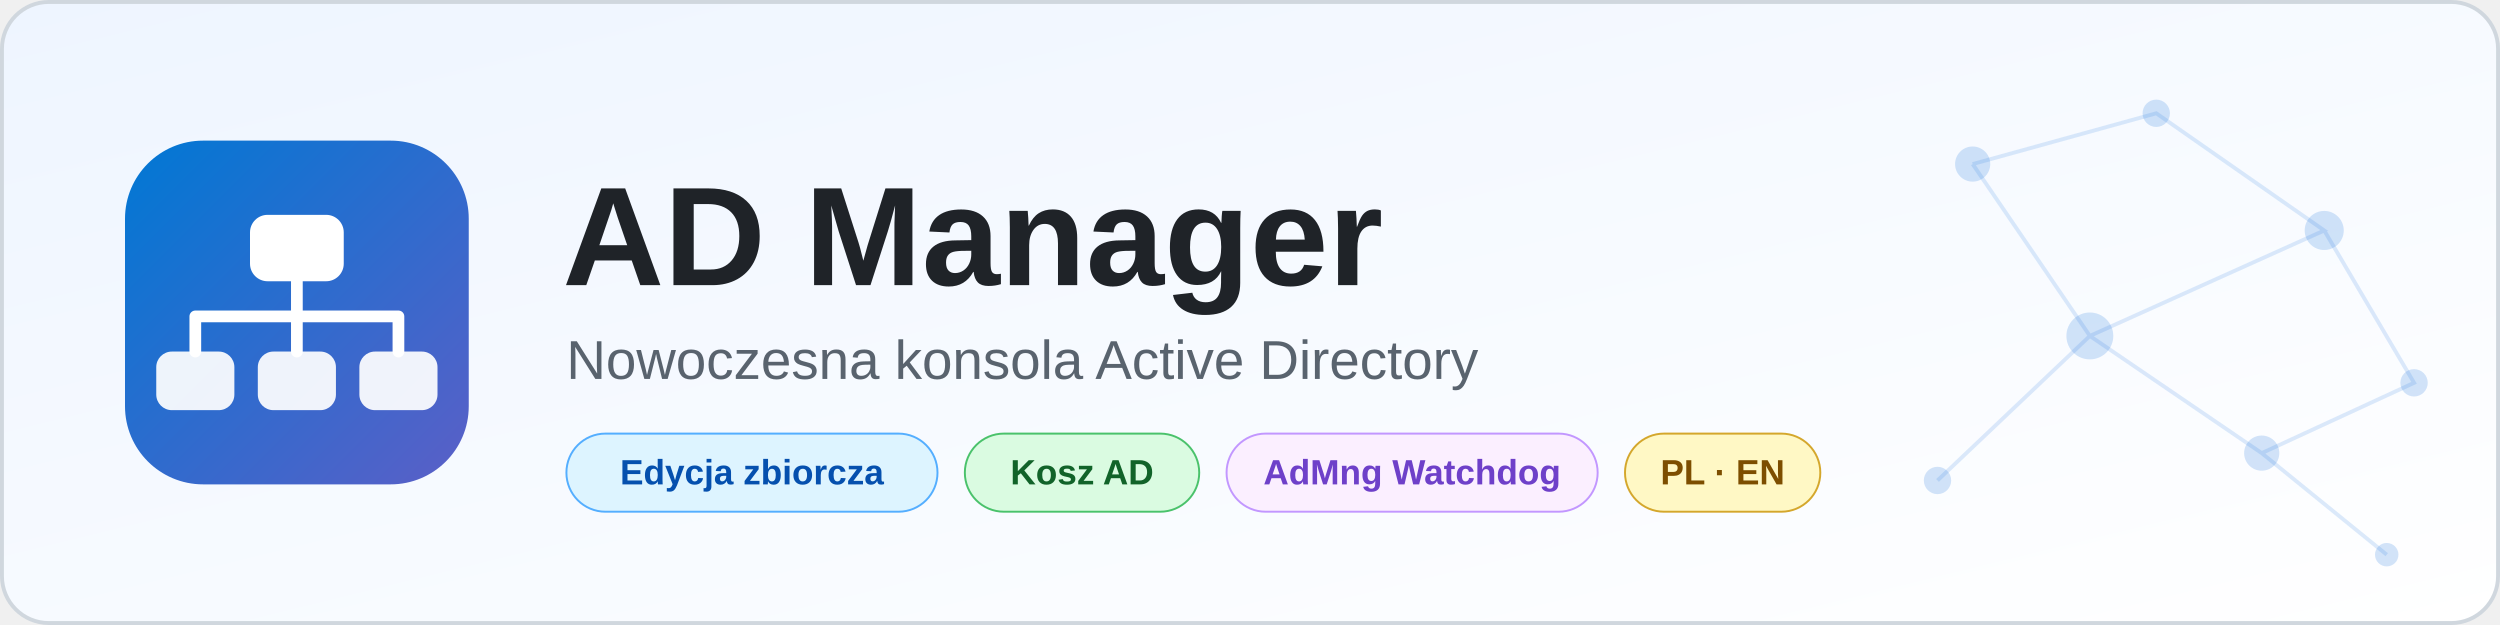
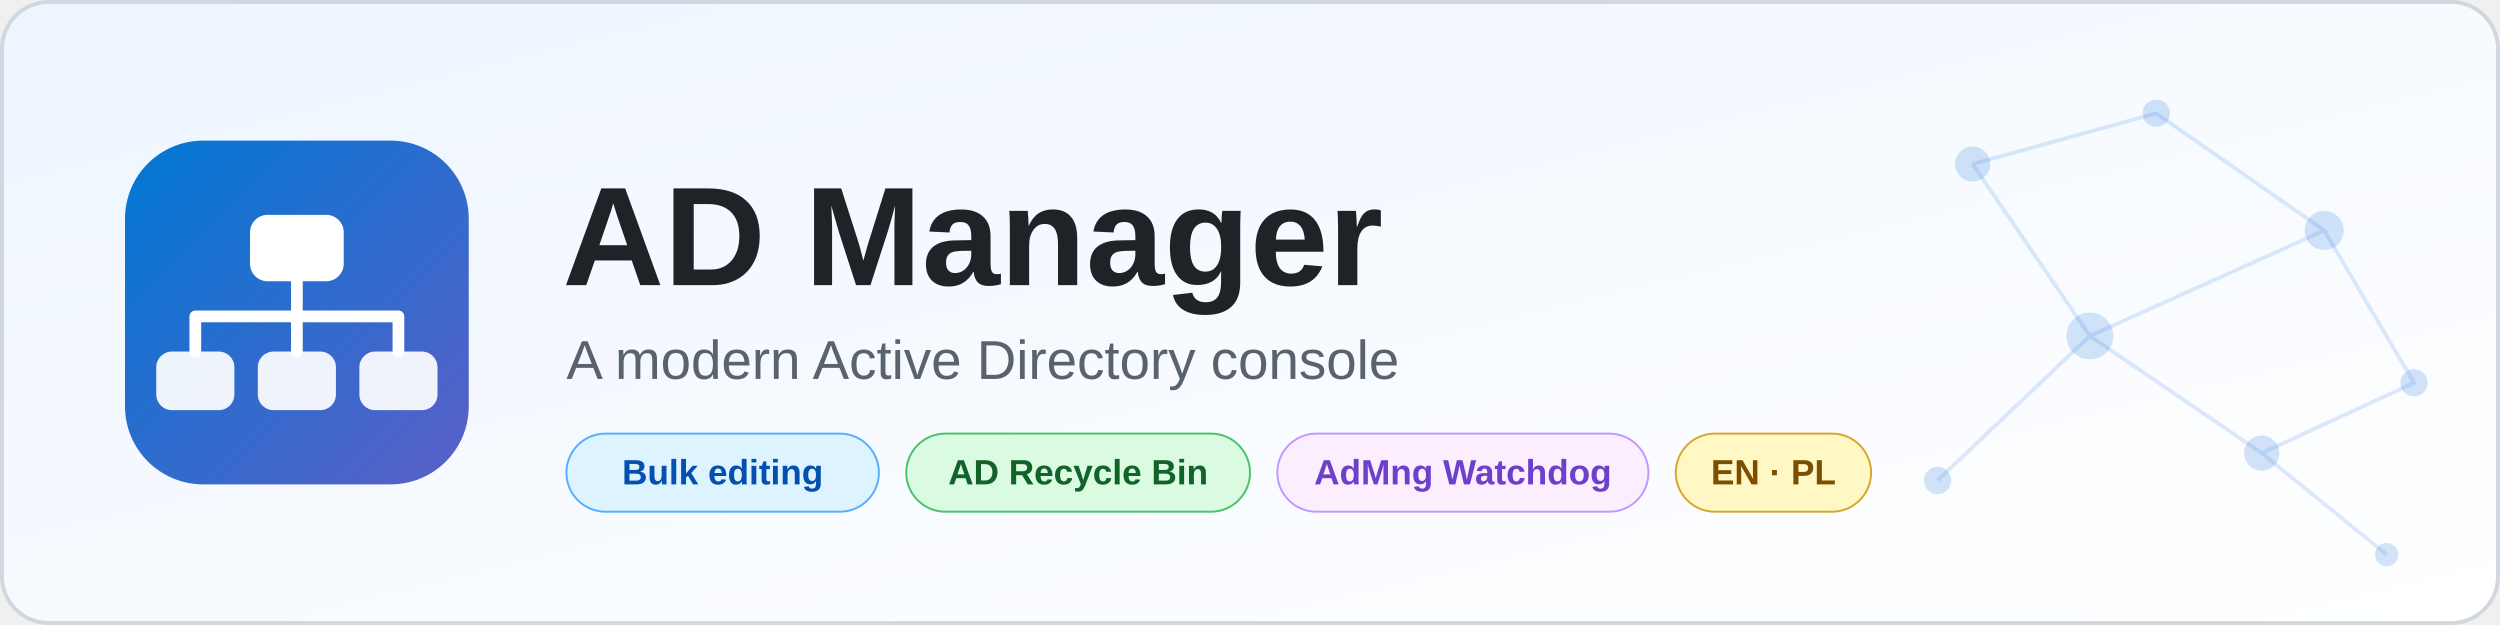
<svg xmlns="http://www.w3.org/2000/svg" width="1280" height="320" viewBox="0 0 1280 320" role="img" aria-labelledby="title desc">
  <defs>
    <linearGradient id="bg" x1="0" y1="0" x2="1" y2="1">
      <stop offset="0" stop-color="#eef5ff" />
      <stop offset="1" stop-color="#ffffff" />
    </linearGradient>
    <linearGradient id="tile" x1="0" y1="0" x2="1" y2="1">
      <stop offset="0" stop-color="#0078d4" />
      <stop offset="1" stop-color="#5b5fc7" />
    </linearGradient>
  </defs>
  <rect x="1" y="1" width="1278" height="318" rx="24" fill="url(#bg)" stroke="#d0d7de" stroke-width="2" />
  <g stroke="#0969da" stroke-width="2" fill="none" opacity="0.14">
    <path d="M1010 84 L1104 58 L1190 118 L1070 172 L1010 84 M1070 172 L1158 232 L1236 196 L1190 118 M1070 172 L992 246 M1158 232 L1222 284" />
  </g>
  <g fill="#0969da" opacity="0.18">
    <circle cx="1010" cy="84" r="9" />
    <circle cx="1104" cy="58" r="7" />
    <circle cx="1190" cy="118" r="10" />
    <circle cx="1070" cy="172" r="12" />
    <circle cx="1158" cy="232" r="9" />
    <circle cx="1236" cy="196" r="7" />
    <circle cx="992" cy="246" r="7" />
    <circle cx="1222" cy="284" r="6" />
  </g>
  <rect x="64" y="72" width="176" height="176" rx="40" fill="url(#tile)" />
  <g fill="#ffffff">
    <rect x="128" y="110" width="48" height="34" rx="9" />
    <rect x="80" y="180" width="40" height="30" rx="8" opacity="0.92" />
    <rect x="132" y="180" width="40" height="30" rx="8" opacity="0.92" />
    <rect x="184" y="180" width="40" height="30" rx="8" opacity="0.92" />
  </g>
  <path d="M152 144 V162 M100 180 V162 H204 V180 M152 162 V180" stroke="#ffffff" stroke-width="6" stroke-linecap="round" stroke-linejoin="round" fill="none" />
  <g font-family="'Segoe UI Variable Display','Segoe UI',system-ui,-apple-system,'Helvetica Neue',Arial,sans-serif">
    <text x="288" y="146" font-size="72" font-weight="700" fill="#1f2328">AD Manager</text>
-     <text x="290" y="194" font-size="28" fill="#59636e">Nowoczesna konsola Active Directory</text>
+     <text x="290" y="194" font-size="28" fill="#59636e">A modern Active Directory console</text>
    <g font-size="18" font-weight="600" text-anchor="middle">
-       <rect x="290" y="222" width="190" height="40" rx="20" fill="#ddf4ff" stroke="#54aeff" />
-       <text x="385" y="248" fill="#0550ae">Edycja zbiorcza</text>
-       <rect x="494" y="222" width="120" height="40" rx="20" fill="#dafbe1" stroke="#4ac26b" />
-       <text x="554" y="248" fill="#116329">Kosz AD</text>
-       <rect x="628" y="222" width="190" height="40" rx="20" fill="#fbefff" stroke="#c297ff" />
-       <text x="723" y="248" fill="#6e40c9">AdMng Watchdog</text>
-       <rect x="832" y="222" width="100" height="40" rx="20" fill="#fff8c5" stroke="#d4a72c" />
-       <text x="882" y="248" fill="#7d4e00">PL · EN</text>
+       <rect x="290" y="222" width="160" height="40" rx="20" fill="#ddf4ff" stroke="#54aeff" />
+       <text x="370" y="248" fill="#0550ae">Bulk editing</text>
+       <rect x="464" y="222" width="176" height="40" rx="20" fill="#dafbe1" stroke="#4ac26b" />
+       <text x="552" y="248" fill="#116329">AD Recycle Bin</text>
+       <rect x="654" y="222" width="190" height="40" rx="20" fill="#fbefff" stroke="#c297ff" />
+       <text x="749" y="248" fill="#6e40c9">AdMng Watchdog</text>
+       <rect x="858" y="222" width="100" height="40" rx="20" fill="#fff8c5" stroke="#d4a72c" />
+       <text x="908" y="248" fill="#7d4e00">EN · PL</text>
    </g>
  </g>
</svg>
